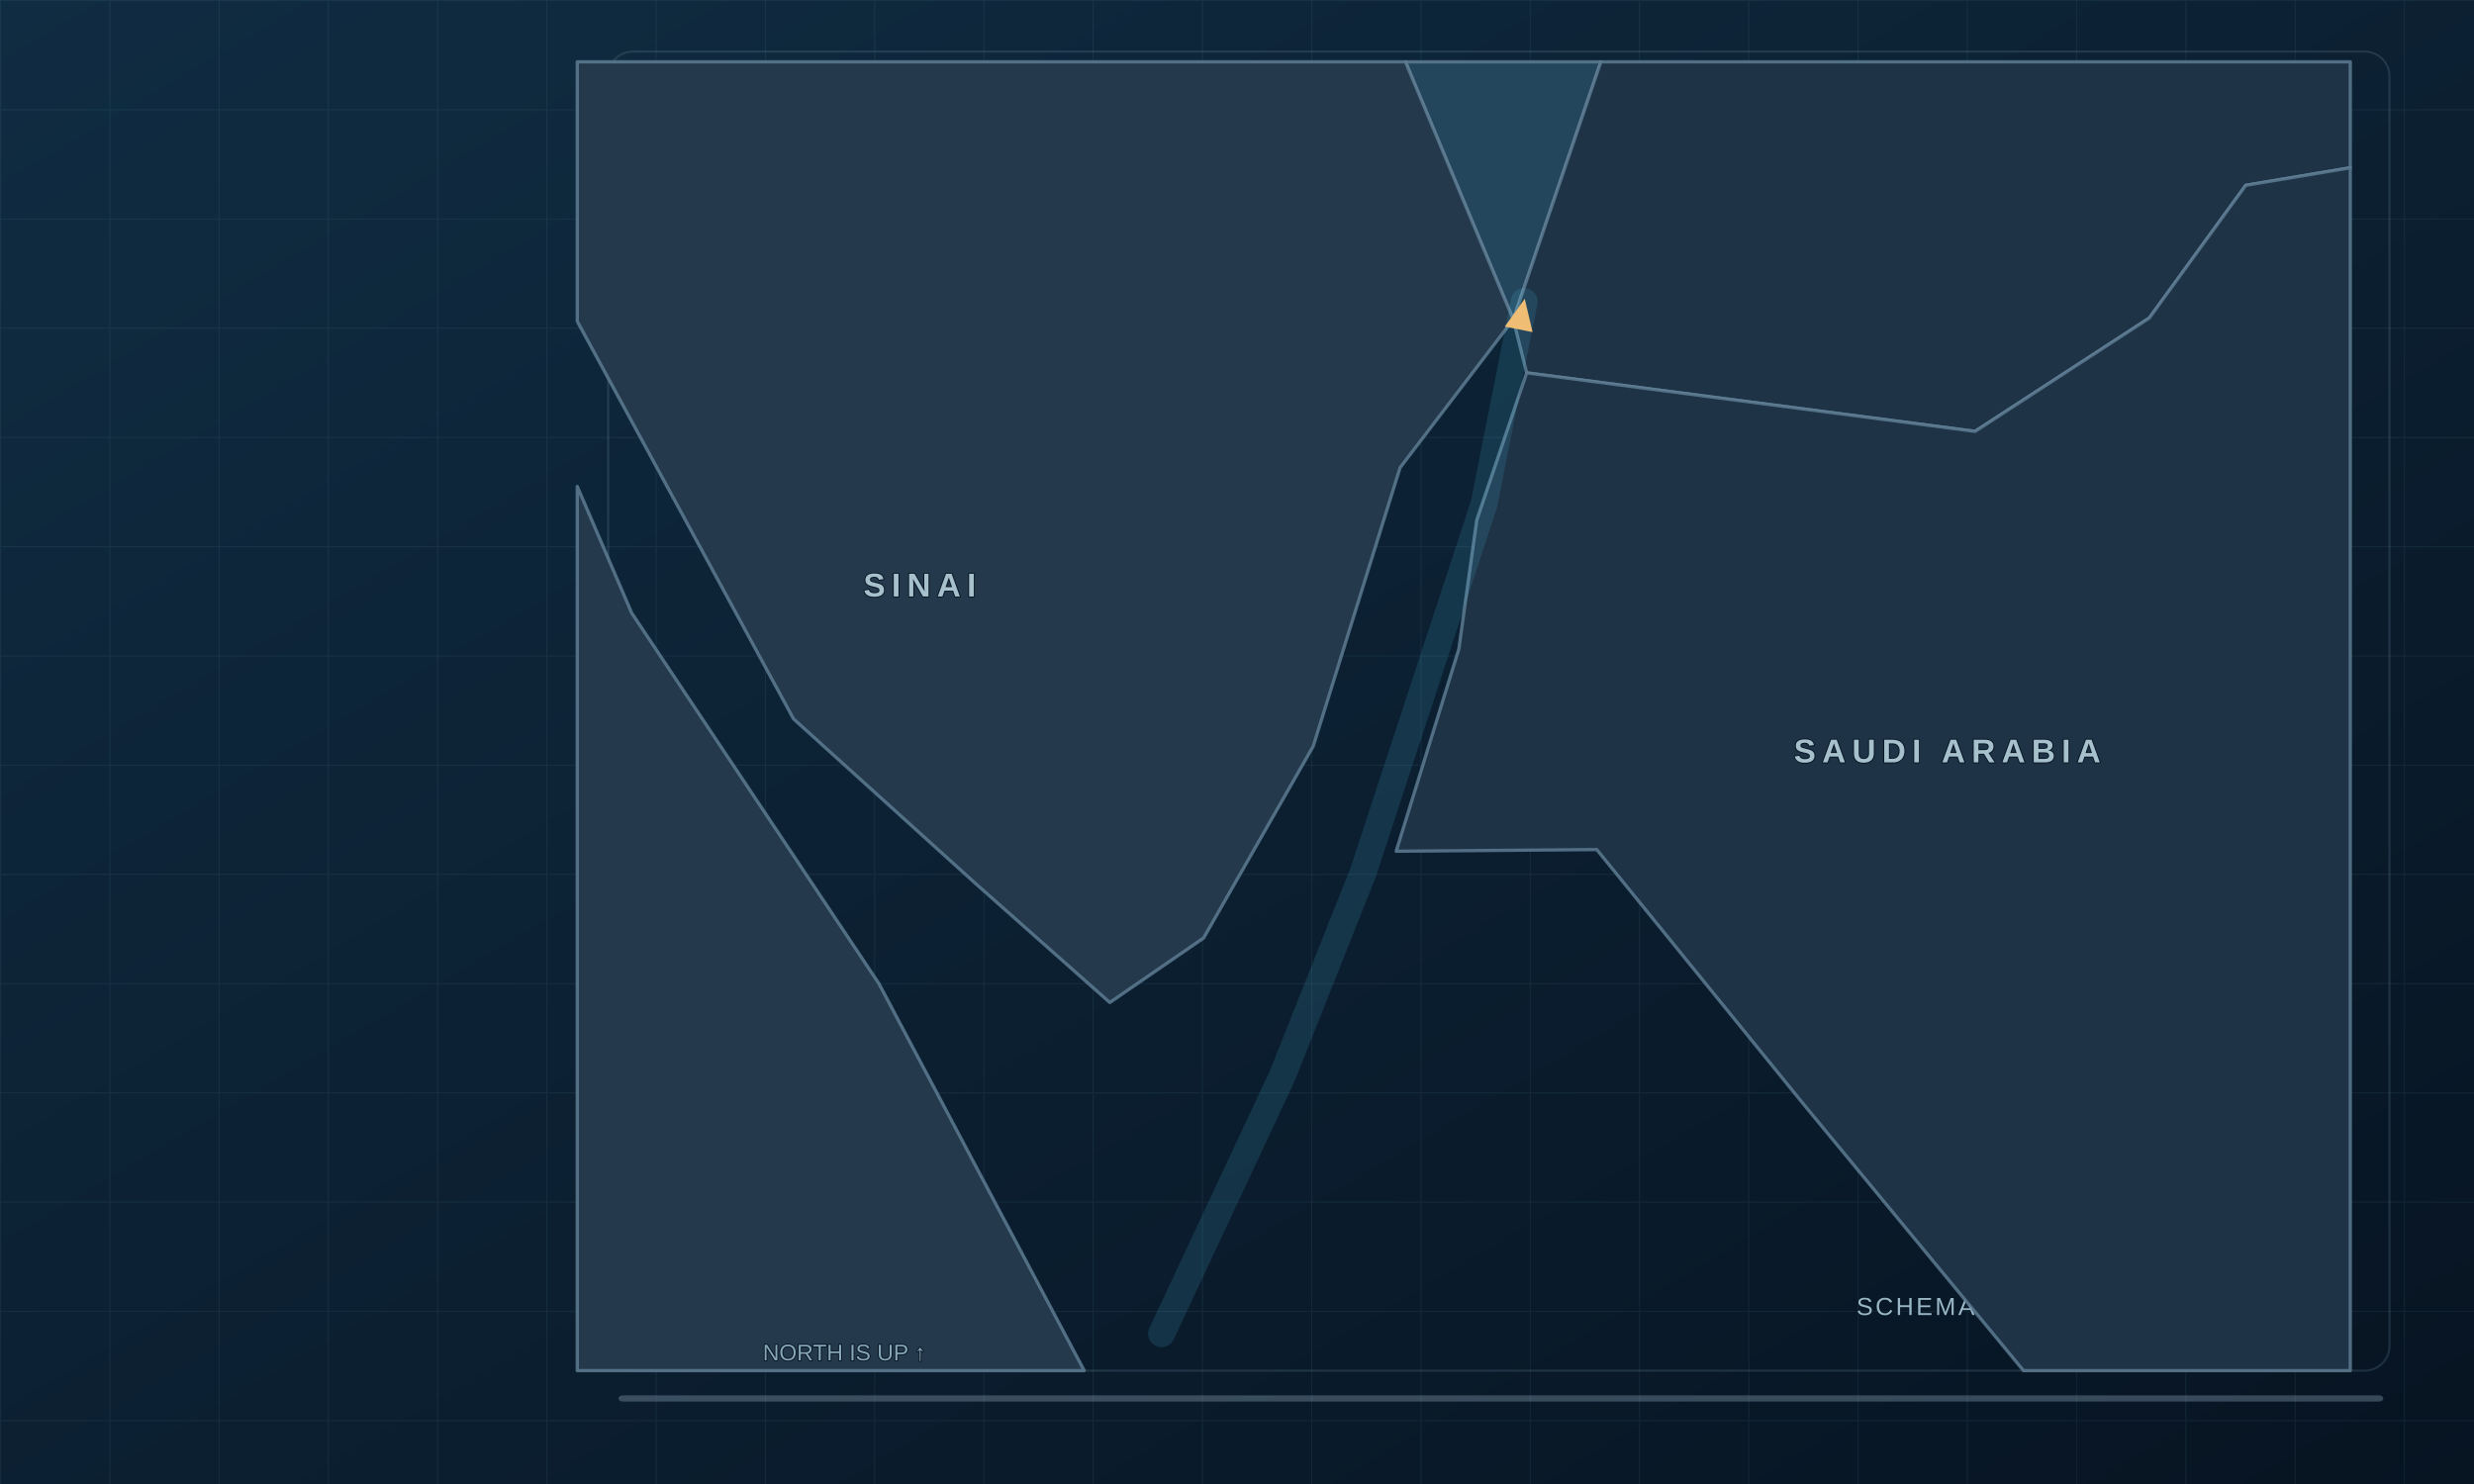
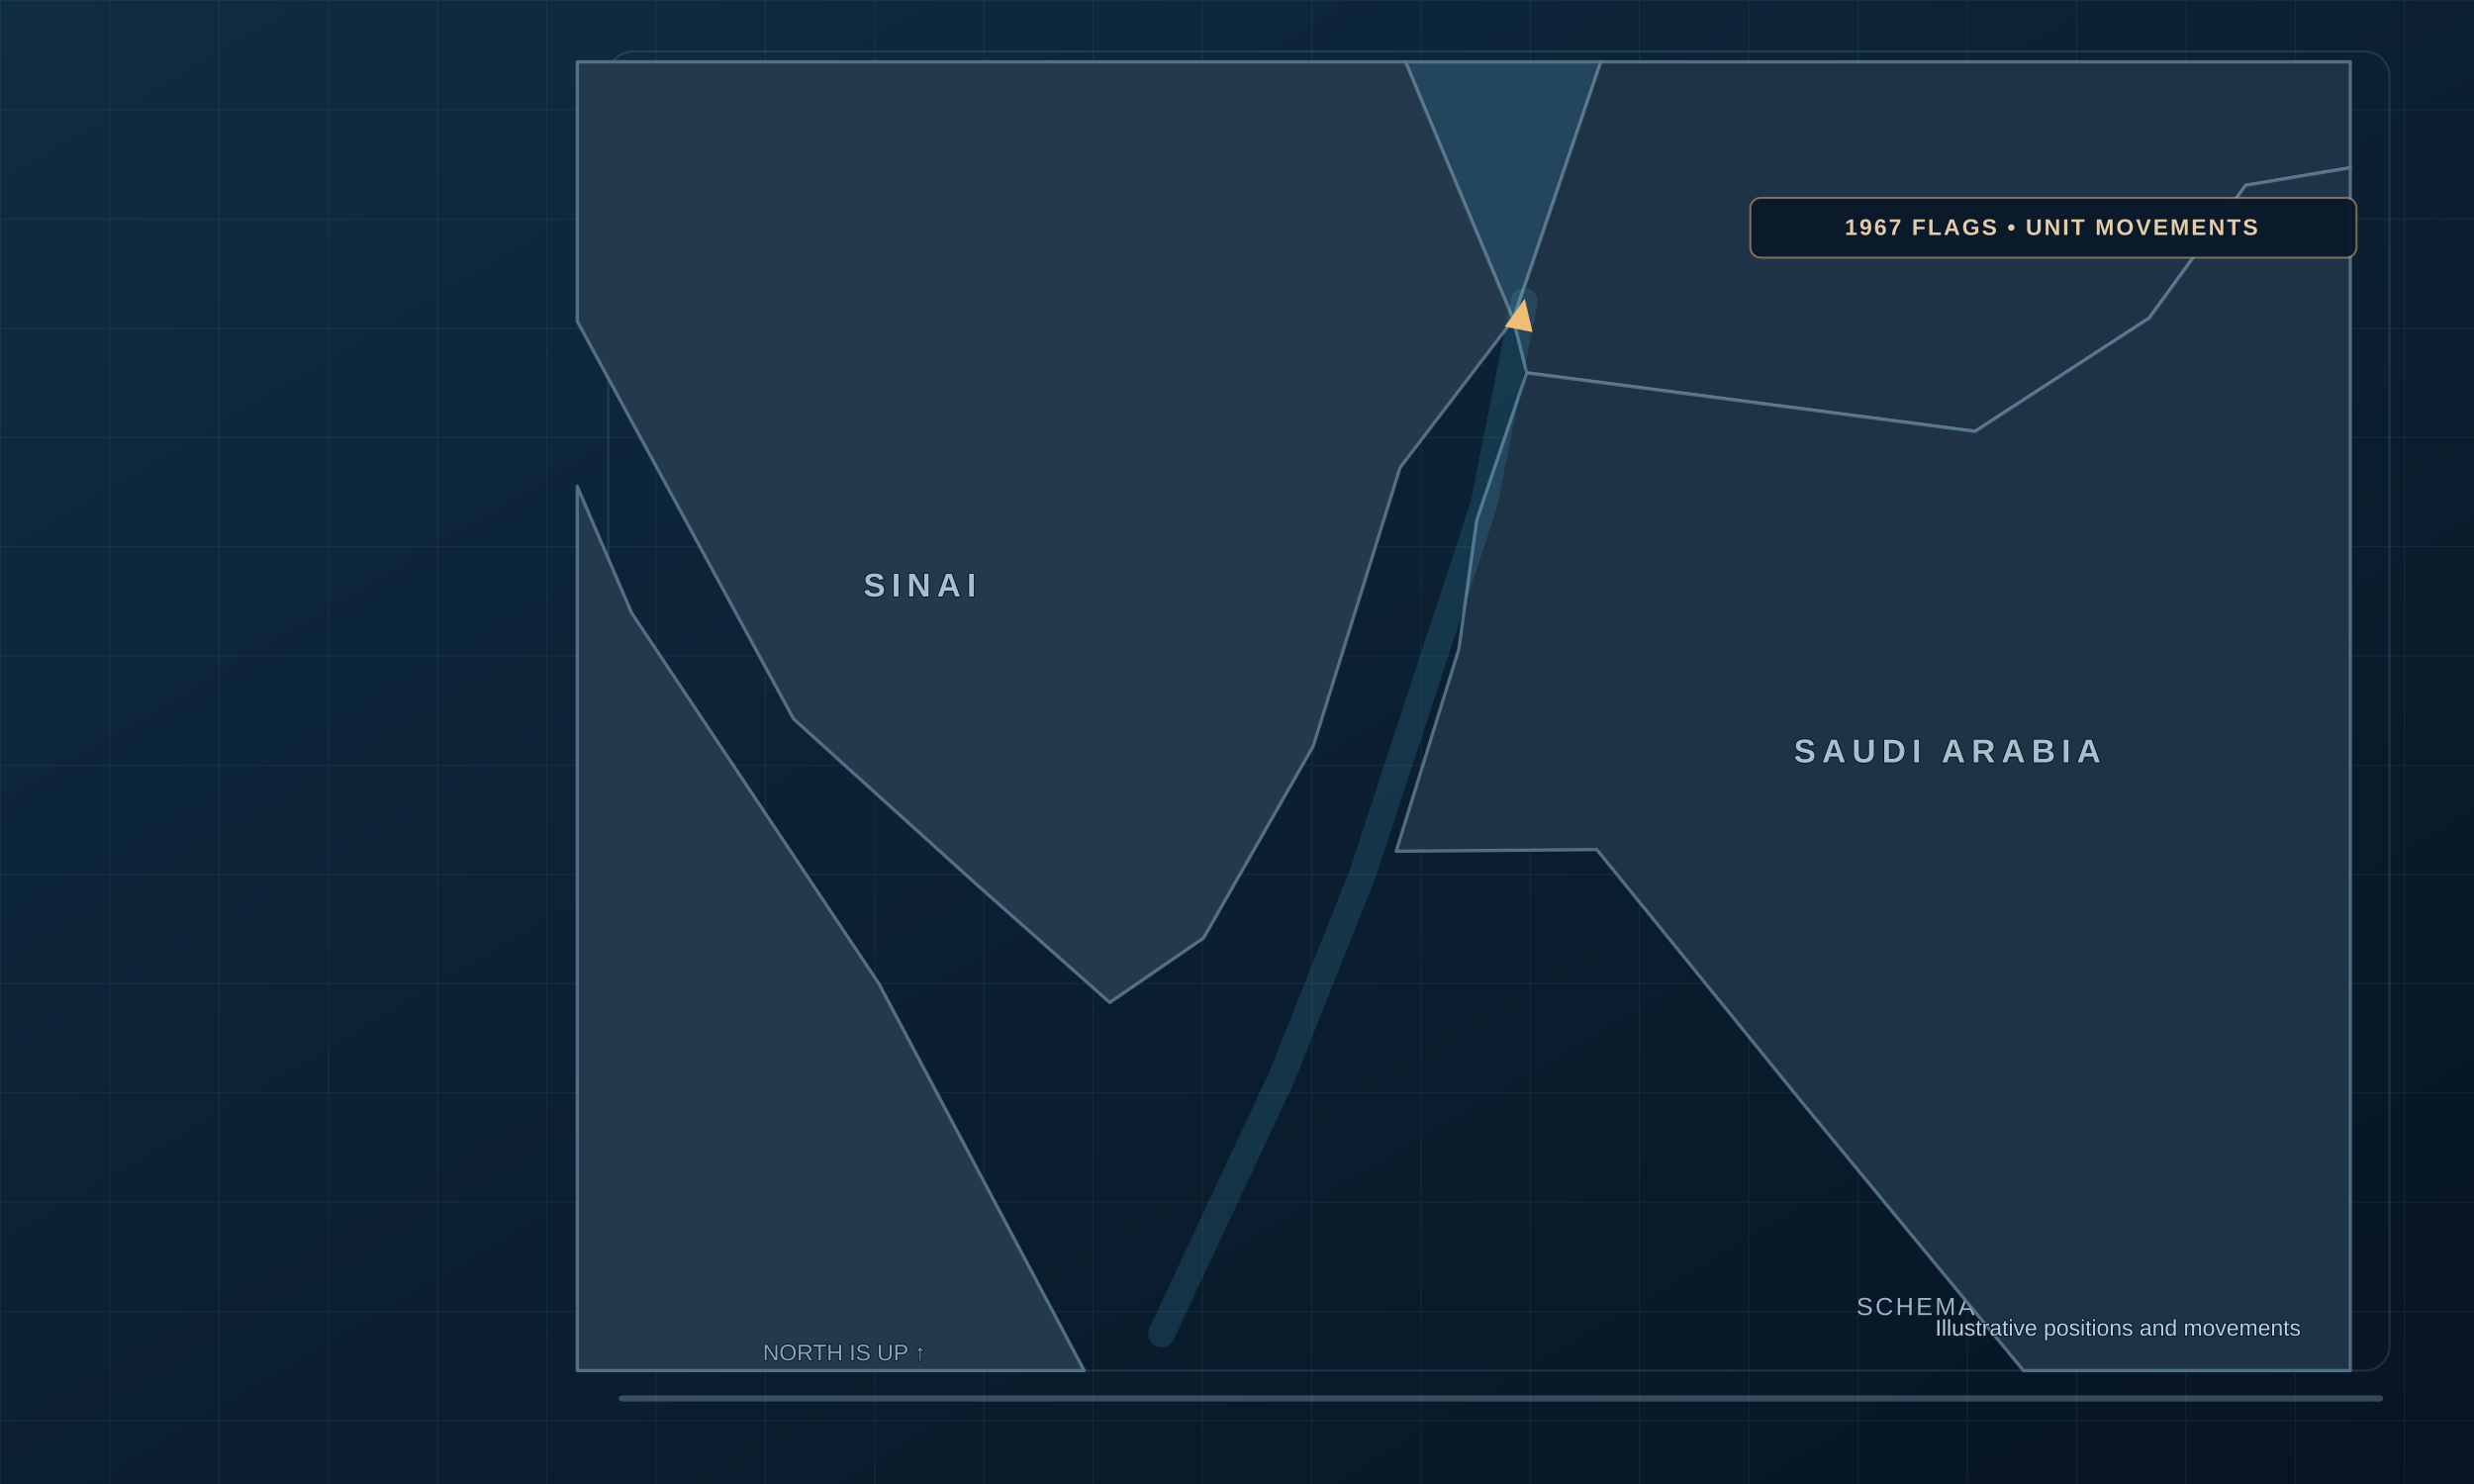
<svg xmlns="http://www.w3.org/2000/svg" viewBox="0 0 1200 720" role="img" aria-label="The Straits of Tiran close: illustrated 1967 map animation">
  <style>
- svg{background:#061524} text{paint-order:stroke;stroke:#061524;stroke-width:0.9px;stroke-linejoin:round}
+ svg{background:#061524}.military-unit{opacity:0;animation:militaryReveal .5s ease forwards}.military-unit use{overflow:visible}@keyframes militaryReveal{to{opacity:1}} text{paint-order:stroke;stroke:#061524;stroke-width:0.9px;stroke-linejoin:round}
.country{fill:#234052} .land-shadow{opacity:.4}
.reveal{opacity:0;animation:show .8s ease forwards} .zone{opacity:0;animation:zoneReveal 1.2s ease forwards}
.trace{stroke-dasharray:1200;stroke-dashoffset:1200;animation:trace 3s cubic-bezier(.4,0,.2,1) forwards}
.pulse{transform-box:fill-box;transform-origin:center;animation:pulse 2.6s ease-in-out infinite}
.flash{opacity:0;animation:blink 1.4s steps(2,end) infinite}
.timeline-fill{transform-origin:left;transform-box:fill-box;transform:scaleX(0);animation:progress 14s linear forwards}
.fadeexit{animation:disappear 1.2s 4s forwards}
@keyframes show{to{opacity:1}} @keyframes zoneReveal{to{opacity:1}}
@keyframes trace{to{stroke-dashoffset:0}} @keyframes blink{50%{opacity:.9}} @keyframes pulse{50%{transform:scale(1.18);opacity:.75}}
@keyframes progress{to{transform:scaleX(1)}} @keyframes disappear{to{opacity:0}}
- @media(prefers-reduced-motion:reduce){.reveal,.zone,.trace,.timeline-fill,.pulse,.flash,.fadeexit{animation:none!important;opacity:1!important;stroke-dashoffset:0!important;transform:none!important}}
+ @media(prefers-reduced-motion:reduce){.military-unit{opacity:1!important;animation:none!important}.reveal,.zone,.trace,.timeline-fill,.pulse,.flash,.fadeexit{animation:none!important;opacity:1!important;stroke-dashoffset:0!important;transform:none!important}}
</style>
  <defs>
    <linearGradient id="bg" x1="0" y1="0" x2="1" y2="1">
      <stop stop-color="#102c42" />
      <stop offset="1" stop-color="#071422" />
    </linearGradient>
    <pattern id="grid" width="53" height="53" patternUnits="userSpaceOnUse">
      <path d="M 53 0 L 0 0 0 53" fill="none" stroke="#95bed0" stroke-opacity=".08" stroke-width="1" />
    </pattern>
    <marker id="arr" viewBox="0 0 12 12" refX="10" refY="6" markerWidth="3.3" markerHeight="3.3" orient="auto-start-reverse">
      <path d="M0 1 L11 6 L0 11 Z" fill="#efbe74" />
    </marker>
+   </defs>
+   <defs id="v12-unit-symbols">
+     <symbol id="flag-EGYPT" viewBox="0 0 30 20">
+       <rect width="30" height="20" fill="#fff" />
+       <rect width="30" height="6.67" fill="#cf2737" />
+       <rect y="13.33" width="30" height="6.67" fill="#14191d" />
+       <polygon points="11.00,7.30 11.67,9.08 13.57,9.17 12.08,10.35 12.59,12.18 11.00,11.13 9.41,12.18 9.92,10.35 8.43,9.17 10.33,9.08" fill="#11834b" />
+       <polygon points="19.00,7.30 19.67,9.08 21.57,9.17 20.08,10.35 20.59,12.18 19.00,11.13 17.41,12.18 17.92,10.35 16.43,9.17 18.33,9.08" fill="#11834b" />
+       <rect width="29.8" height="19.8" fill="none" stroke="#e6e8e9" stroke-opacity=".8" stroke-width=".4" />
+     </symbol>
+     <symbol id="flag-SYRIA" viewBox="0 0 30 20">
+       <rect width="30" height="20" fill="white" />
+       <rect width="30" height="6.67" fill="#d52d3b" />
+       <rect y="13.33" width="30" height="6.67" fill="#111" />
+       <polygon points="9.00,7.50 9.62,9.15 11.38,9.23 10.00,10.32 10.47,12.02 9.00,11.05 7.53,12.02 8.00,10.32 6.62,9.23 8.38,9.15" fill="#11834b" />
+       <polygon points="15.00,7.50 15.62,9.15 17.38,9.23 16.00,10.32 16.47,12.02 15.00,11.05 13.53,12.02 14.00,10.32 12.62,9.23 14.38,9.15" fill="#11834b" />
+       <polygon points="21.00,7.50 21.62,9.15 23.38,9.23 22.00,10.32 22.47,12.02 21.00,11.05 19.53,12.02 20.00,10.32 18.62,9.23 20.38,9.15" fill="#11834b" />
+       <rect width="29.8" height="19.8" fill="none" stroke="#e6e8e9" stroke-opacity=".8" stroke-width=".4" />
+     </symbol>
+     <symbol id="flag-ISRAEL" viewBox="0 0 30 20">
+       <rect width="30" height="20" fill="#fff" />
+       <rect y="3" width="30" height="2.4" fill="#1e68b9" />
+       <rect y="14.6" width="30" height="2.4" fill="#1e68b9" />
+       <path d="M15 6.7 L18.3 12.6 H11.7 Z M15 13.3 L11.7 7.4 H18.3 Z" fill="none" stroke="#1e68b9" stroke-width="1.2" />
+       <rect width="29.8" height="19.8" fill="none" stroke="#e6e8e9" stroke-opacity=".8" stroke-width=".4" />
+     </symbol>
+     <symbol id="flag-JORDAN" viewBox="0 0 30 20">
+       <rect width="30" height="20" fill="white" />
+       <rect width="30" height="6.67" fill="#111" />
+       <rect y="13.33" width="30" height="6.67" fill="#21834d" />
+       <path d="M0 0 L14 10 L0 20 Z" fill="#bb233c" />
+       <circle cx="5.9" cy="10" r="1.3" fill="white" />
+       <rect width="29.8" height="19.8" fill="none" stroke="#e6e8e9" stroke-opacity=".8" stroke-width=".4" />
+     </symbol>
+     <symbol id="flag-UN" viewBox="0 0 30 20">
+       <rect width="30" height="20" fill="#68a7d5" />
+       <circle cx="15" cy="10" r="6.2" fill="none" stroke="#fff" stroke-width=".9" />
+       <text x="15" y="12.8" fill="white" font-size="7.1" font-family="Arial" font-weight="bold" text-anchor="middle">UN</text>
+       <rect width="29.8" height="19.8" fill="none" stroke="#e6e8e9" stroke-opacity=".8" stroke-width=".4" />
+     </symbol>
+     <symbol id="unit-infantry" viewBox="0 0 40 34">
+       <circle cx="20" cy="8" r="5.5" fill="currentColor" />
+       <path d="M14 9 Q20 2 26 9" fill="none" stroke="currentColor" stroke-width="3" />
+       <path d="M14 17 Q20 12 26 17 L29 26 L11 26 Z" fill="currentColor" />
+       <path d="M17 25 L13 33 M23 25 L27 33 M11 19 L5 27 M29 19 L35 27" stroke="currentColor" stroke-width="3.5" stroke-linecap="round" />
+     </symbol>
+     <symbol id="unit-tank" viewBox="0 0 48 32">
+       <path d="M10 8 L33 8 L37 18 L8 18 Z" fill="currentColor" />
+       <rect x="16" y="2" width="16" height="9" rx="3" fill="currentColor" />
+       <rect x="29" y="4" width="18" height="3" rx="1.5" fill="currentColor" />
+       <rect x="4" y="19" width="40" height="11" rx="5" fill="currentColor" />
+       <circle cx="11" cy="24.5" r="2.7" fill="#152838" />
+       <circle cx="21" cy="24.5" r="2.7" fill="#152838" />
+       <circle cx="31" cy="24.5" r="2.7" fill="#152838" />
+       <circle cx="39" cy="24.5" r="2.7" fill="#152838" />
+     </symbol>
+     <symbol id="unit-aircraft" viewBox="0 0 44 44">
+       <path d="M20 2 L25 2 L28 20 L42 27 L42 31 L27 27 L27 37 L34 41 L34 43 L22 40 L10 43 L10 41 L17 37 L17 27 L2 31 L2 27 L16 20 Z" fill="currentColor" />
+     </symbol>
+     <symbol id="unit-artillery" viewBox="0 0 48 33">
+       <rect x="5" y="17" width="29" height="8" rx="2" fill="currentColor" />
+       <path d="M28 18 L46 11" stroke="currentColor" stroke-width="5" stroke-linecap="round" />
+       <circle cx="12" cy="26" r="6" fill="currentColor" stroke="#13253b" stroke-width="2" />
+       <circle cx="32" cy="26" r="6" fill="currentColor" stroke="#13253b" stroke-width="2" />
+     </symbol>
+     <symbol id="unit-ship" viewBox="0 0 50 34">
+       <path d="M3 19 L47 19 L39 31 L11 31 Z" fill="currentColor" />
+       <rect x="15" y="12" width="20" height="7" fill="currentColor" />
+       <rect x="22" y="6" width="7" height="7" fill="currentColor" />
+       <path d="M25 5 V0" stroke="currentColor" stroke-width="2" />
+     </symbol>
  </defs>
  <rect width="1200" height="720" fill="url(#bg)" />
  <rect width="1200" height="720" fill="url(#grid)" />
  <rect x="295" y="25" width="864" height="640" rx="12" fill="none" stroke="#648499" stroke-opacity=".25" />
  <text x="1130.0" y="60.0" text-anchor="end" fill="#b9d1de" font-family="Arial, Helvetica, sans-serif" font-size="12" font-weight="700" class="" letter-spacing="2.5">THE HISTORICAL ATLAS</text>
  <text x="1130.0" y="83.0" text-anchor="end" fill="#e9bb78" font-family="Arial, Helvetica, sans-serif" font-size="14" font-weight="700" class="">2 / 14</text>
  <text x="1130.0" y="638.0" text-anchor="end" fill="#99b7c6" font-family="Arial, Helvetica, sans-serif" font-size="12" font-weight="500" class="" letter-spacing="1.2">SCHEMATIC MAP • NOT TO SCALE</text>
  <rect x="300" y="677" width="856" height="3" rx="2" fill="#91aabd" fill-opacity=".35" />
  <rect x="300" y="677" width="856" height="3" rx="2" fill="#efbe74" class="timeline-fill" />
  <path d="M 734.0 155.0 L 714.5 108.5 L 681.7 30.0 L 776.5 30.0 L 734.0 155.0 Z" fill="#24465c" stroke="#608096" stroke-opacity=".8" stroke-width="1.6" stroke-linejoin="round" />
  <path d="M 1089.3 89.9 L 1042.5 154.3 L 958.0 209.3 L 740.5 180.9 L 734.0 155.0 L 776.5 30.0 L 1140.0 30.0 L 1140.0 81.4 L 1089.3 89.9 Z" fill="#1e3346" stroke="#608096" stroke-opacity=".8" stroke-width="1.6" stroke-linejoin="round" />
  <path d="M 958.0 209.3 L 1042.5 154.3 L 1089.3 89.9 L 1140.0 81.4 L 1140.0 665.0 L 981.5 665.0 L 874.2 535.0 L 774.5 412.2 L 677.2 413.0 L 707.6 314.9 L 716.3 252.3 L 740.5 180.9 L 958.0 209.3 Z" fill="#1e3346" stroke="#608096" stroke-opacity=".8" stroke-width="1.6" stroke-linejoin="round" />
  <path d="M 714.5 108.5 L 734.0 155.0 L 679.1 226.9 L 637.0 362.0 L 583.8 455.1 L 538.3 486.4 L 473.1 428.6 L 384.9 348.8 L 280.0 155.9 L 280.0 30.0 L 681.7 30.0 L 714.5 108.5 Z M 306.4 297.4 L 426.3 477.2 L 525.9 665.0 L 280.0 665.0 L 280.0 236.0 L 306.4 297.4 Z" fill="#24394b" stroke="#608096" stroke-opacity=".8" stroke-width="1.6" stroke-linejoin="round" />
  <text x="446.1" y="289.4" text-anchor="middle" fill="#a6c0cc" font-family="Arial, Helvetica, sans-serif" font-size="16" font-weight="700" class="" letter-spacing="3">SINAI</text>
  <text x="944.5" y="369.9" text-anchor="middle" fill="#a6c0cc" font-family="Arial, Helvetica, sans-serif" font-size="16" font-weight="700" class="" letter-spacing="3">SAUDI ARABIA</text>
  <text x="370.0" y="660.0" text-anchor="start" fill="#87a6b7" font-family="Arial, Helvetica, sans-serif" font-size="11" font-weight="500" class="">NORTH IS UP ↑</text>
  <g class="reveal" style="animation-delay:0.8s">
    <circle cx="739.3" cy="146.3" r="12" fill="#efbe74" opacity=".15" />
    <circle cx="739.3" cy="146.3" r="5" fill="#efbe74" />
    <text x="758.3" y="133.3" text-anchor="start" fill="#f1e9d9" font-family="Arial, Helvetica, sans-serif" font-size="12" font-weight="700" class="">EILAT</text>
  </g>
  <g class="reveal" style="animation-delay:1.3s">
    <circle cx="602.5" cy="445.0" r="12" fill="#efbe74" opacity=".15" />
    <circle cx="602.5" cy="445.0" r="5" fill="#efbe74" />
    <text x="621.5" y="432.0" text-anchor="start" fill="#f1e9d9" font-family="Arial, Helvetica, sans-serif" font-size="12" font-weight="700" class="">SHARM EL SHEIKH</text>
  </g>
  <path d="M 563.4 647.1 L 622.0 521.9 L 661.1 423.5 L 719.8 244.6 L 739.3 146.3" fill="none" stroke="#54d4f5" stroke-width="13" opacity=".13" stroke-linecap="round" />
  <path d="M 563.4 647.1 L 622.0 521.9 L 661.1 423.5 L 719.8 244.6 L 739.3 146.3" class="trace" style="animation-delay:1.6s" fill="none" stroke="#54d4f5" stroke-width="5" stroke-linecap="round" marker-end="url(#arr)" />
  <g class="reveal" style="animation-delay:5s">
    <circle cx="661.1" cy="412.8" r="42" fill="#e76466" fill-opacity=".16" stroke="#f19e83" stroke-width="2" stroke-dasharray="6 7" />
    <path d="M641.1,432.8 l40,-40" stroke="#ff7f78" stroke-width="10" stroke-linecap="round" />
  </g>
  <g class="reveal" style="animation-delay:5.6s">
    <rect x="749" y="135" width="235" height="50" rx="5" fill="#071523" stroke="#eb866f" stroke-opacity=".65" />
    <text x="762.0" y="156.0" text-anchor="start" fill="#eb866f" font-family="Arial, Helvetica, sans-serif" font-size="14" font-weight="700" class="">STRAITS CLOSED</text>
    <text x="762.0" y="175.0" text-anchor="start" fill="#b7c8d6" font-family="Arial, Helvetica, sans-serif" font-size="10" font-weight="500" class="">Egypt restricts Israeli shipping</text>
  </g>
  <g class="reveal" style="animation-delay:8.4s">
    <rect x="777" y="545" width="235" height="50" rx="5" fill="#071523" stroke="#efbe74" stroke-opacity=".65" />
    <text x="790.0" y="566.0" text-anchor="start" fill="#efbe74" font-family="Arial, Helvetica, sans-serif" font-size="14" font-weight="700" class="">DIPLOMACY CONTINUES</text>
    <text x="790.0" y="585.0" text-anchor="start" fill="#b7c8d6" font-family="Arial, Helvetica, sans-serif" font-size="10" font-weight="500" class="">Israel prepares for escalation</text>
  </g>
+   <g class="unit-legend" opacity=".97">
+     <rect x="849" y="96" width="294" height="29" rx="5" fill="#0a1a2a" stroke="#eabb7a" stroke-opacity=".5" />
+     <text x="995" y="114" font-size="11" text-anchor="middle" font-family="Arial" fill="#e8d1aa" font-weight="700" letter-spacing="1">1967 FLAGS • UNIT MOVEMENTS</text>
+   </g>
+   <g class="military-unit" style="animation-delay:3.0s" transform="translate(680.7 566.6)">
+     <g>
+       <animateTransform attributeName="transform" type="translate" from="0 0" to="-29.3 -134.2" begin="3.0s" dur="3.0s" fill="freeze" />
+       <rect x="-26" y="-20" width="69" height="57" rx="8" fill="#061727" stroke="#eeb978" stroke-width="1.5" stroke-opacity=".9" />
+       <g style="color:#eeb978">
+         <use href="#unit-ship" x="-19" y="-14" width="44" height="34" />
+       </g>
+       <use href="#flag-EGYPT" x="12" y="-29" width="29" height="19" />
+       <text x="7" y="32" text-anchor="middle" fill="#f6e4c8" font-size="9" font-weight="700" letter-spacing=".5" font-family="Arial,Helvetica,sans-serif">EGYPT</text>
+     </g>
+   </g>
+   <g class="military-unit" style="animation-delay:1.0s" transform="translate(729.5 128.4)">
+     <g>
+       <animateTransform attributeName="transform" type="translate" from="0 0" to="-54.7 202.1" begin="1.0s" dur="3.0s" fill="freeze" />
+       <rect x="-26" y="-20" width="69" height="57" rx="8" fill="#061727" stroke="#8ed9f3" stroke-width="1.5" stroke-opacity=".9" />
+       <g style="color:#8ed9f3">
+         <use href="#unit-ship" x="-19" y="-14" width="44" height="34" />
+       </g>
+       <use href="#flag-ISRAEL" x="12" y="-29" width="29" height="19" />
+       <text x="7" y="32" text-anchor="middle" fill="#f6e4c8" font-size="9" font-weight="700" letter-spacing=".5" font-family="Arial,Helvetica,sans-serif">ISRAEL</text>
+     </g>
+   </g>
+   <g class="military-unit" style="animation-delay:6.0s" transform="translate(622.0 448.6)">
+     <g>
+       <rect x="-26" y="-20" width="69" height="57" rx="8" fill="#061727" stroke="#eeb978" stroke-width="1.5" stroke-opacity=".9" />
+       <g style="color:#eeb978">
+         <use href="#unit-artillery" x="-19" y="-14" width="44" height="34" />
+       </g>
+       <use href="#flag-EGYPT" x="12" y="-29" width="29" height="19" />
+       <text x="7" y="32" text-anchor="middle" fill="#f6e4c8" font-size="9" font-weight="700" letter-spacing=".5" font-family="Arial,Helvetica,sans-serif">EGYPT</text>
+     </g>
+   </g>
+   <text x="1116" y="648" font-size="11" fill="#b7cfda" text-anchor="end" font-family="Arial">Illustrative positions and movements</text>
</svg>
